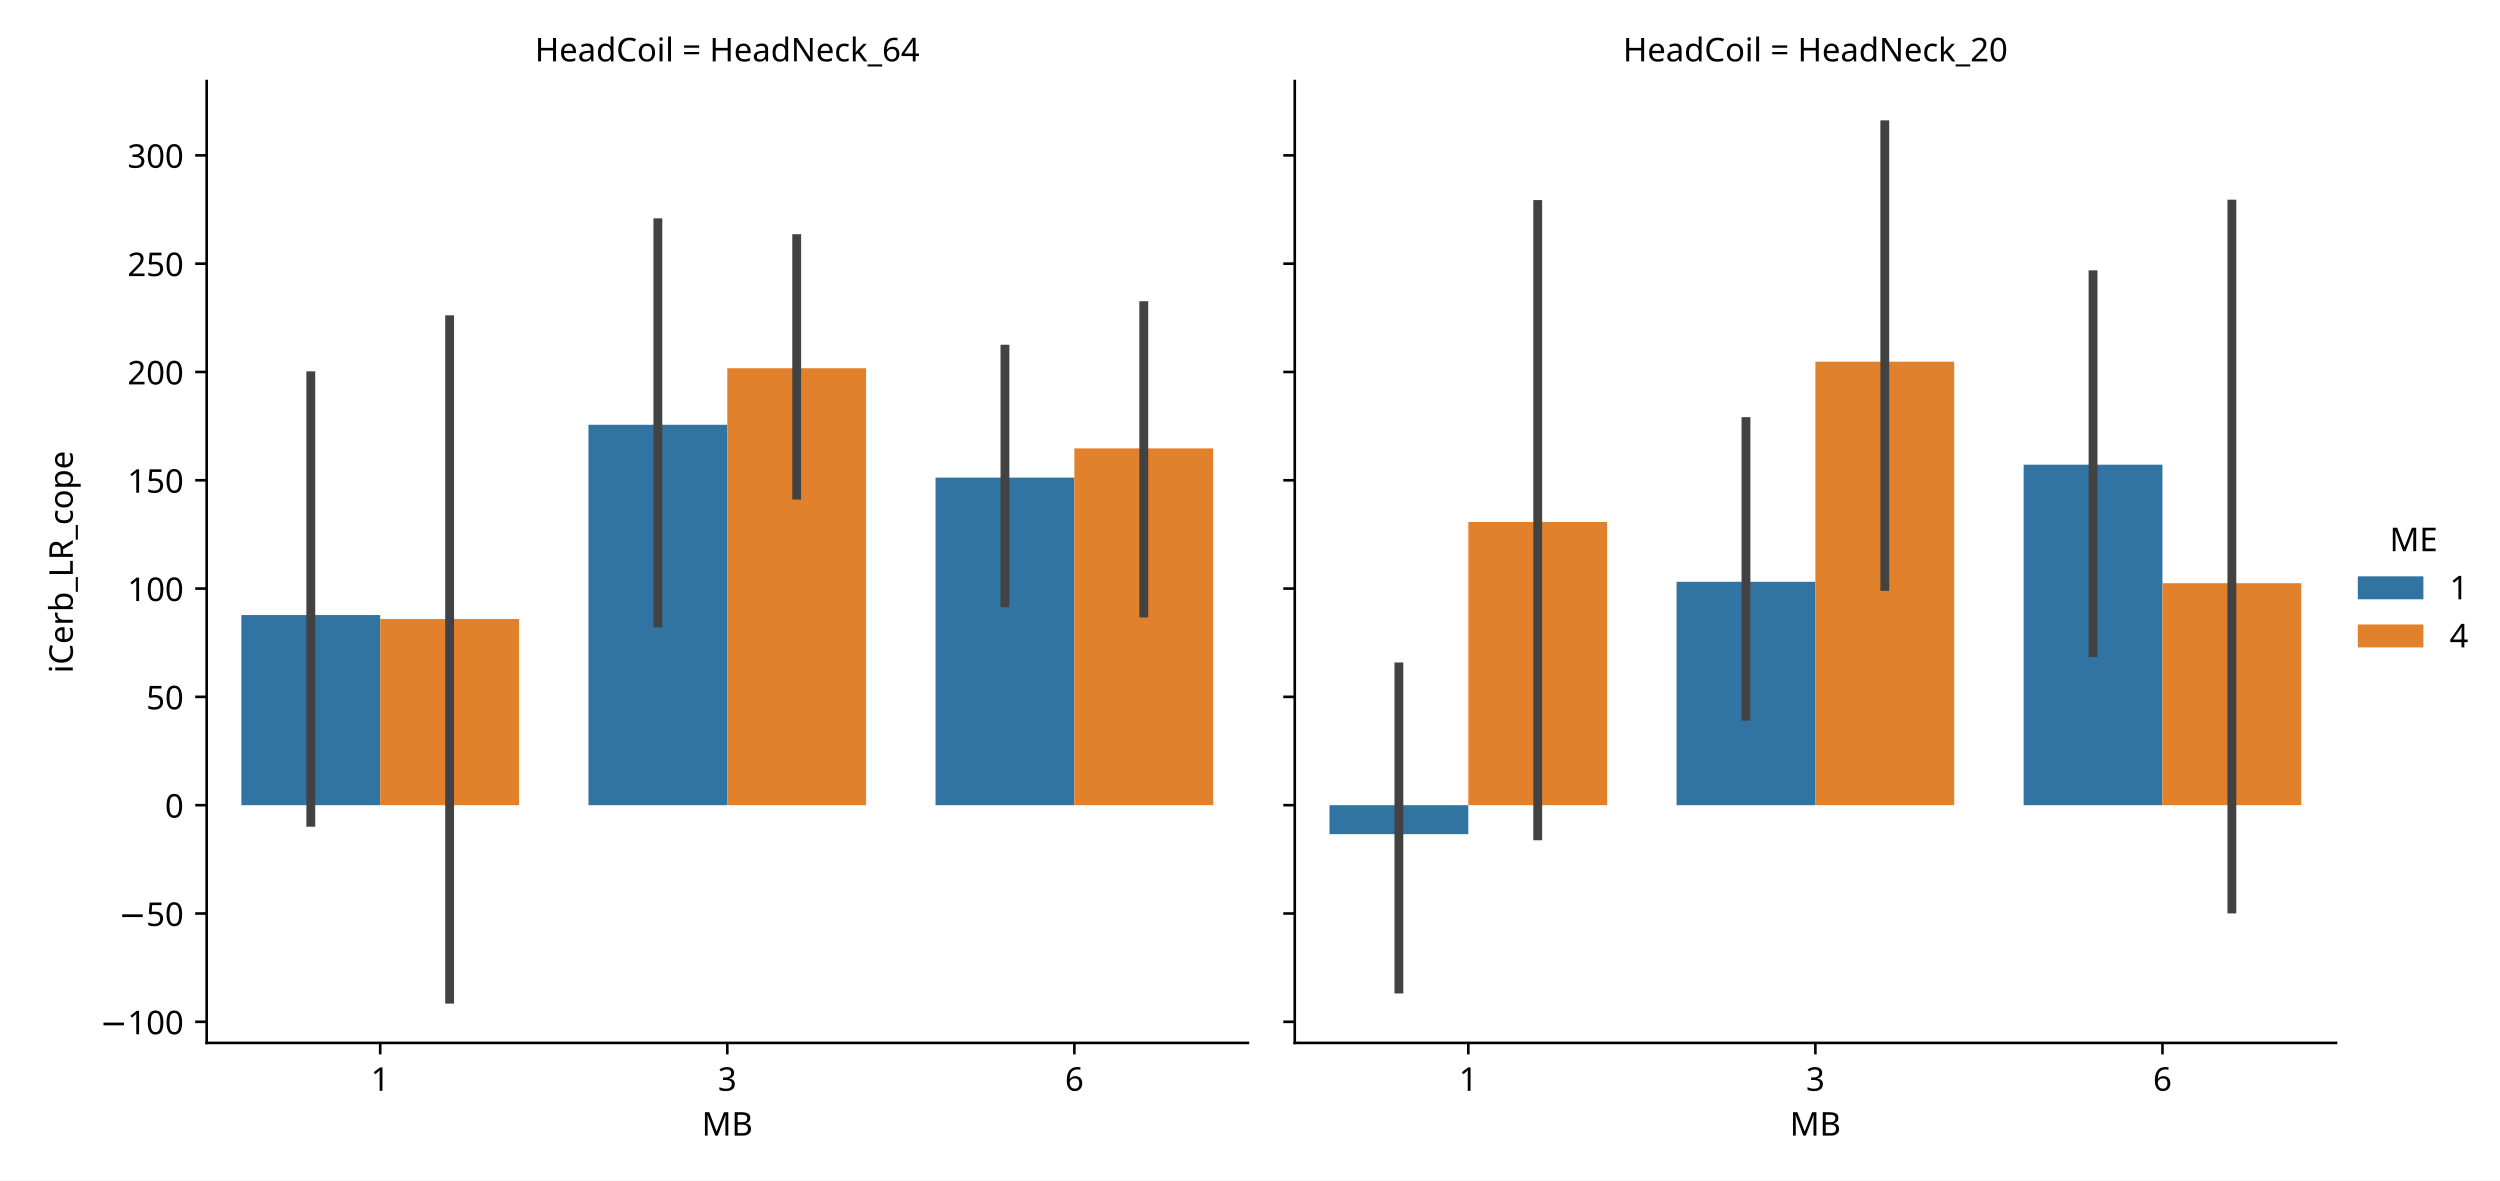
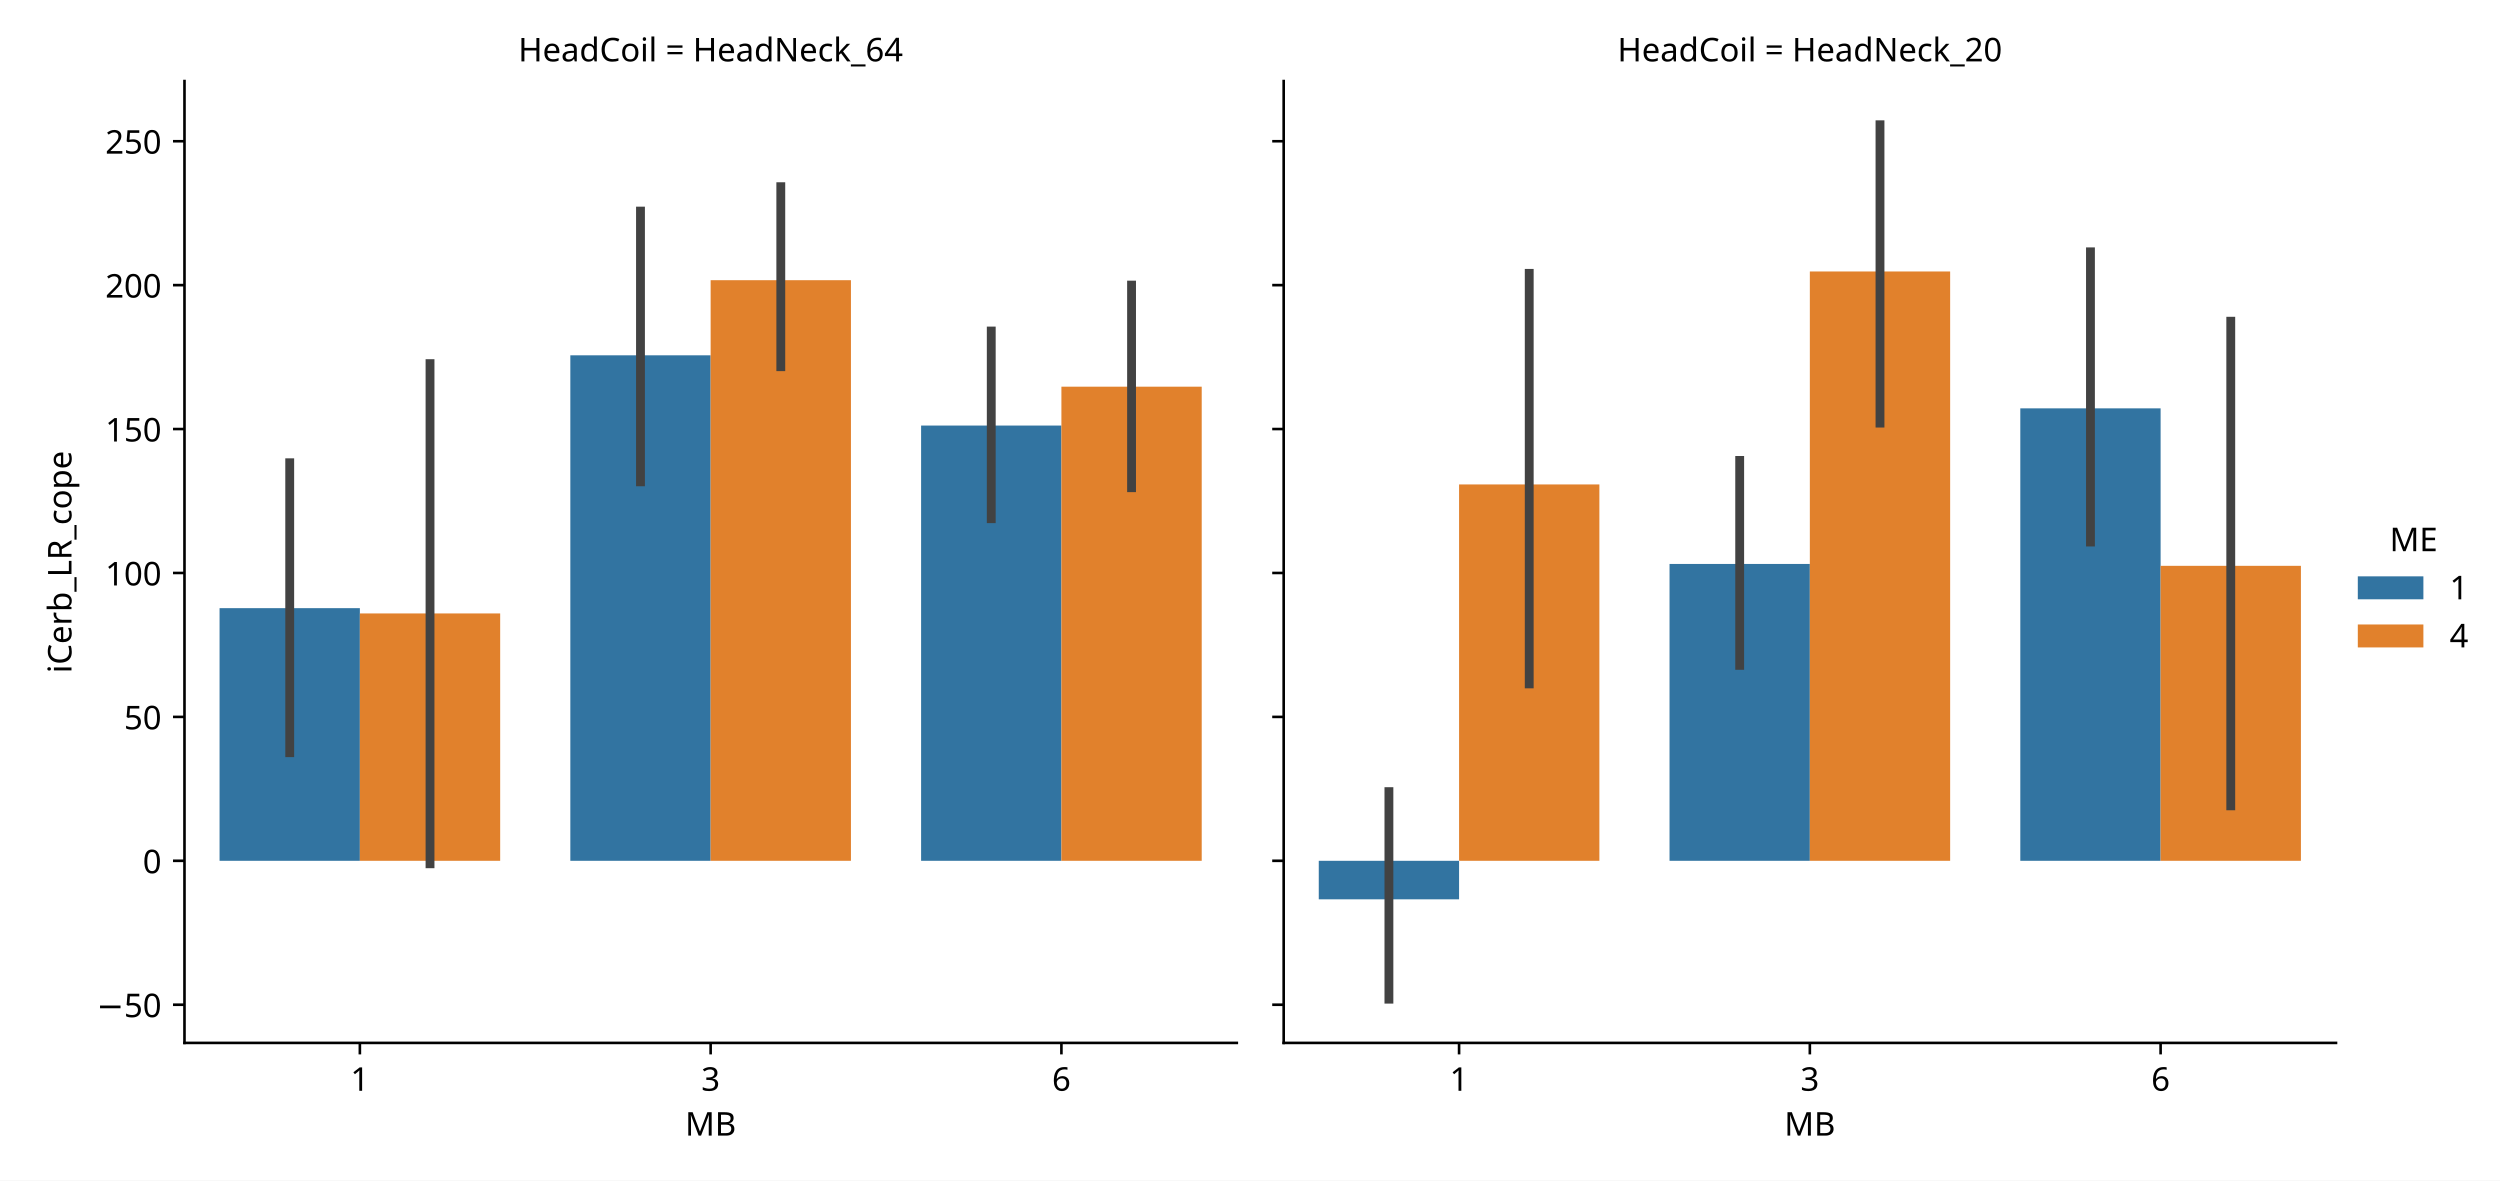
<svg xmlns="http://www.w3.org/2000/svg" xmlns:xlink="http://www.w3.org/1999/xlink" width="762.39pt" height="360pt" viewBox="0 0 762.39 360" version="1.1">
  <defs>
    <style type="text/css">*{stroke-linejoin: round; stroke-linecap: butt}</style>
  </defs>
  <g id="figure_1">
    <g id="patch_1">
      <path d="M 0 360  L 762.39 360  L 762.39 0  L 0 0  z " style="fill: #ffffff" />
    </g>
    <g id="axes_1">
      <g id="patch_2">
-         <path d="M 63.026 318.04  L 380.554 318.04  L 380.554 24.72  L 63.026 24.72  z " style="fill: #ffffff" />
+         <path d="M 56.259 318.04  L 377.167 318.04  L 377.167 24.72  L 56.259 24.72  z " style="fill: #ffffff" />
      </g>
      <g id="patch_3">
-         <path d="M 73.61 245.545  L 115.947 245.545  L 115.947 187.564  L 73.61 187.564  z " clip-path="url(#p2cc5fc1a7f)" style="fill: #3274a1" />
+         <path d="M 66.956 262.507  L 109.744 262.507  L 109.744 185.461  L 66.956 185.461  z " clip-path="url(#pf17e1ac2e3)" style="fill: #3274a1" />
      </g>
      <g id="patch_4">
-         <path d="M 179.453 245.545  L 221.79 245.545  L 221.79 129.537  L 179.453 129.537  z " clip-path="url(#p2cc5fc1a7f)" style="fill: #3274a1" />
+         <path d="M 173.926 262.507  L 216.713 262.507  L 216.713 108.354  L 173.926 108.354  z " clip-path="url(#pf17e1ac2e3)" style="fill: #3274a1" />
      </g>
      <g id="patch_5">
-         <path d="M 285.296 245.545  L 327.633 245.545  L 327.633 145.657  L 285.296 145.657  z " clip-path="url(#p2cc5fc1a7f)" style="fill: #3274a1" />
+         <path d="M 280.895 262.507  L 323.683 262.507  L 323.683 129.775  L 280.895 129.775  z " clip-path="url(#pf17e1ac2e3)" style="fill: #3274a1" />
      </g>
      <g id="patch_6">
-         <path d="M 115.947 245.545  L 158.284 245.545  L 158.284 188.777  L 115.947 188.777  z " clip-path="url(#p2cc5fc1a7f)" style="fill: #e1812c" />
+         <path d="M 109.744 262.507  L 152.532 262.507  L 152.532 187.073  L 109.744 187.073  z " clip-path="url(#pf17e1ac2e3)" style="fill: #e1812c" />
      </g>
      <g id="patch_7">
-         <path d="M 221.79 245.545  L 264.127 245.545  L 264.127 112.298  L 221.79 112.298  z " clip-path="url(#p2cc5fc1a7f)" style="fill: #e1812c" />
+         <path d="M 216.713 262.507  L 259.501 262.507  L 259.501 85.446  L 216.713 85.446  z " clip-path="url(#pf17e1ac2e3)" style="fill: #e1812c" />
      </g>
      <g id="patch_8">
-         <path d="M 327.633 245.545  L 369.97 245.545  L 369.97 136.737  L 327.633 136.737  z " clip-path="url(#p2cc5fc1a7f)" style="fill: #e1812c" />
+         <path d="M 323.683 262.507  L 366.47 262.507  L 366.47 117.921  L 323.683 117.921  z " clip-path="url(#pf17e1ac2e3)" style="fill: #e1812c" />
      </g>
      <g id="matplotlib.axis_1">
        <g id="xtick_1">
          <g id="line2d_1">
            <defs>
-               <path id="mb121fd7da9" d="M 0 0  L 0 3.5  " style="stroke: #000000; stroke-width: 0.8" />
+               <path id="m2015c0118f" d="M 0 0  L 0 3.5  " style="stroke: #000000; stroke-width: 0.8" />
            </defs>
            <g>
-               <use xlink:href="#mb121fd7da9" x="115.947" y="318.04" style="stroke: #000000; stroke-width: 0.8" />
+               <use xlink:href="#m2015c0118f" x="109.744" y="318.04" style="stroke: #000000; stroke-width: 0.8" />
            </g>
          </g>
          <g id="text_1">
-             <text style="font: 10px 'sans-serif'; text-anchor: middle" x="115.947" y="332.638" transform="rotate(-0, 115.947, 332.6384)">1</text>
+             <text style="font: 10px 'sans-serif'; text-anchor: middle" x="109.744" y="332.638" transform="rotate(-0, 109.744, 332.6384)">1</text>
          </g>
        </g>
        <g id="xtick_2">
          <g id="line2d_2">
            <g>
-               <use xlink:href="#mb121fd7da9" x="221.79" y="318.04" style="stroke: #000000; stroke-width: 0.8" />
+               <use xlink:href="#m2015c0118f" x="216.713" y="318.04" style="stroke: #000000; stroke-width: 0.8" />
            </g>
          </g>
          <g id="text_2">
-             <text style="font: 10px 'sans-serif'; text-anchor: middle" x="221.79" y="332.638" transform="rotate(-0, 221.79, 332.6384)">3</text>
+             <text style="font: 10px 'sans-serif'; text-anchor: middle" x="216.713" y="332.638" transform="rotate(-0, 216.7133, 332.6384)">3</text>
          </g>
        </g>
        <g id="xtick_3">
          <g id="line2d_3">
            <g>
-               <use xlink:href="#mb121fd7da9" x="327.633" y="318.04" style="stroke: #000000; stroke-width: 0.8" />
+               <use xlink:href="#m2015c0118f" x="323.683" y="318.04" style="stroke: #000000; stroke-width: 0.8" />
            </g>
          </g>
          <g id="text_3">
-             <text style="font: 10px 'sans-serif'; text-anchor: middle" x="327.633" y="332.638" transform="rotate(-0, 327.633, 332.6384)">6</text>
+             <text style="font: 10px 'sans-serif'; text-anchor: middle" x="323.683" y="332.638" transform="rotate(-0, 323.6826, 332.6384)">6</text>
          </g>
        </g>
        <g id="text_4">
-           <text style="font: 10px 'sans-serif'; text-anchor: middle" x="221.79" y="346.317" transform="rotate(-0, 221.79, 346.3166)">MB</text>
+           <text style="font: 10px 'sans-serif'; text-anchor: middle" x="216.713" y="346.317" transform="rotate(-0, 216.7133, 346.3166)">MB</text>
        </g>
      </g>
      <g id="matplotlib.axis_2">
        <g id="ytick_1">
          <g id="line2d_4">
            <defs>
-               <path id="mdf9f2761fa" d="M 0 0  L -3.5 0  " style="stroke: #000000; stroke-width: 0.8" />
+               <path id="m25ef682c10" d="M 0 0  L -3.5 0  " style="stroke: #000000; stroke-width: 0.8" />
            </defs>
            <g>
-               <use xlink:href="#mdf9f2761fa" x="63.026" y="311.602" style="stroke: #000000; stroke-width: 0.8" />
+               <use xlink:href="#m25ef682c10" x="56.259" y="306.396" style="stroke: #000000; stroke-width: 0.8" />
            </g>
          </g>
          <g id="text_5">
-             <text style="font: 10px 'sans-serif'; text-anchor: end" x="56.026" y="315.401" transform="rotate(-0, 56.02556, 315.4008)">−100</text>
+             <text style="font: 10px 'sans-serif'; text-anchor: end" x="49.259" y="310.195" transform="rotate(-0, 49.25935, 310.1954)">−50</text>
          </g>
        </g>
        <g id="ytick_2">
          <g id="line2d_5">
            <g>
-               <use xlink:href="#mdf9f2761fa" x="63.026" y="278.573" style="stroke: #000000; stroke-width: 0.8" />
+               <use xlink:href="#m25ef682c10" x="56.259" y="262.507" style="stroke: #000000; stroke-width: 0.8" />
            </g>
          </g>
          <g id="text_6">
-             <text style="font: 10px 'sans-serif'; text-anchor: end" x="56.026" y="282.373" transform="rotate(-0, 56.02556, 282.3725)">−50</text>
+             <text style="font: 10px 'sans-serif'; text-anchor: end" x="49.259" y="266.307" transform="rotate(-0, 49.25935, 266.3067)">0</text>
          </g>
        </g>
        <g id="ytick_3">
          <g id="line2d_6">
            <g>
-               <use xlink:href="#mdf9f2761fa" x="63.026" y="245.545" style="stroke: #000000; stroke-width: 0.8" />
+               <use xlink:href="#m25ef682c10" x="56.259" y="218.619" style="stroke: #000000; stroke-width: 0.8" />
            </g>
          </g>
          <g id="text_7">
-             <text style="font: 10px 'sans-serif'; text-anchor: end" x="56.026" y="249.344" transform="rotate(-0, 56.02556, 249.3442)">0</text>
+             <text style="font: 10px 'sans-serif'; text-anchor: end" x="49.259" y="222.418" transform="rotate(-0, 49.25935, 222.418)">50</text>
          </g>
        </g>
        <g id="ytick_4">
          <g id="line2d_7">
            <g>
-               <use xlink:href="#mdf9f2761fa" x="63.026" y="212.517" style="stroke: #000000; stroke-width: 0.8" />
+               <use xlink:href="#m25ef682c10" x="56.259" y="174.73" style="stroke: #000000; stroke-width: 0.8" />
            </g>
          </g>
          <g id="text_8">
-             <text style="font: 10px 'sans-serif'; text-anchor: end" x="56.026" y="216.316" transform="rotate(-0, 56.02556, 216.3159)">50</text>
+             <text style="font: 10px 'sans-serif'; text-anchor: end" x="49.259" y="178.529" transform="rotate(-0, 49.25935, 178.5294)">100</text>
          </g>
        </g>
        <g id="ytick_5">
          <g id="line2d_8">
            <g>
-               <use xlink:href="#mdf9f2761fa" x="63.026" y="179.488" style="stroke: #000000; stroke-width: 0.8" />
+               <use xlink:href="#m25ef682c10" x="56.259" y="130.841" style="stroke: #000000; stroke-width: 0.8" />
            </g>
          </g>
          <g id="text_9">
-             <text style="font: 10px 'sans-serif'; text-anchor: end" x="56.026" y="183.288" transform="rotate(-0, 56.02556, 183.2876)">100</text>
+             <text style="font: 10px 'sans-serif'; text-anchor: end" x="49.259" y="134.641" transform="rotate(-0, 49.25935, 134.6407)">150</text>
          </g>
        </g>
        <g id="ytick_6">
          <g id="line2d_9">
            <g>
-               <use xlink:href="#mdf9f2761fa" x="63.026" y="146.46" style="stroke: #000000; stroke-width: 0.8" />
+               <use xlink:href="#m25ef682c10" x="56.259" y="86.953" style="stroke: #000000; stroke-width: 0.8" />
            </g>
          </g>
          <g id="text_10">
-             <text style="font: 10px 'sans-serif'; text-anchor: end" x="56.026" y="150.259" transform="rotate(-0, 56.02556, 150.2593)">150</text>
+             <text style="font: 10px 'sans-serif'; text-anchor: end" x="49.259" y="90.752" transform="rotate(-0, 49.25935, 90.75203)">200</text>
          </g>
        </g>
        <g id="ytick_7">
          <g id="line2d_10">
            <g>
-               <use xlink:href="#mdf9f2761fa" x="63.026" y="113.432" style="stroke: #000000; stroke-width: 0.8" />
+               <use xlink:href="#m25ef682c10" x="56.259" y="43.064" style="stroke: #000000; stroke-width: 0.8" />
            </g>
          </g>
          <g id="text_11">
-             <text style="font: 10px 'sans-serif'; text-anchor: end" x="56.026" y="117.231" transform="rotate(-0, 56.02556, 117.231)">200</text>
-           </g>
-         </g>
-         <g id="ytick_8">
-           <g id="line2d_11">
-             <g>
-               <use xlink:href="#mdf9f2761fa" x="63.026" y="80.403" style="stroke: #000000; stroke-width: 0.8" />
-             </g>
-           </g>
-           <g id="text_12">
-             <text style="font: 10px 'sans-serif'; text-anchor: end" x="56.026" y="84.203" transform="rotate(-0, 56.02556, 84.20272)">250</text>
-           </g>
-         </g>
-         <g id="ytick_9">
-           <g id="line2d_12">
-             <g>
-               <use xlink:href="#mdf9f2761fa" x="63.026" y="47.375" style="stroke: #000000; stroke-width: 0.8" />
-             </g>
-           </g>
-           <g id="text_13">
-             <text style="font: 10px 'sans-serif'; text-anchor: end" x="56.026" y="51.174" transform="rotate(-0, 56.02556, 51.17441)">300</text>
-           </g>
-         </g>
-         <g id="text_14">
-           <text style="font: 10px 'sans-serif'; text-anchor: middle" x="22.201" y="171.38" transform="rotate(-90, 22.20056, 171.38)">iCerb_LR_cope</text>
-         </g>
+             <text style="font: 10px 'sans-serif'; text-anchor: end" x="49.259" y="46.863" transform="rotate(-0, 49.25935, 46.86336)">250</text>
+           </g>
+         </g>
+         <g id="text_12">
+           <text style="font: 10px 'sans-serif'; text-anchor: middle" x="21.797" y="171.38" transform="rotate(-90, 21.79685, 171.38)">iCerb_LR_cope</text>
+         </g>
+       </g>
+       <g id="line2d_11">
+         <path d="M 88.35 229.547  L 88.35 141.128  " clip-path="url(#pf17e1ac2e3)" style="fill: none; stroke: #424242; stroke-width: 2.7; stroke-linecap: square" />
+       </g>
+       <g id="line2d_12">
+         <path d="M 195.319 146.939  L 195.319 64.368  " clip-path="url(#pf17e1ac2e3)" style="fill: none; stroke: #424242; stroke-width: 2.7; stroke-linecap: square" />
      </g>
      <g id="line2d_13">
-         <path d="M 94.778 250.767  L 94.778 114.592  " clip-path="url(#p2cc5fc1a7f)" style="fill: none; stroke: #424242; stroke-width: 2.7; stroke-linecap: square" />
+         <path d="M 302.289 158.181  L 302.289 100.949  " clip-path="url(#pf17e1ac2e3)" style="fill: none; stroke: #424242; stroke-width: 2.7; stroke-linecap: square" />
      </g>
      <g id="line2d_14">
-         <path d="M 200.621 189.956  L 200.621 67.932  " clip-path="url(#p2cc5fc1a7f)" style="fill: none; stroke: #424242; stroke-width: 2.7; stroke-linecap: square" />
+         <path d="M 131.138 263.411  L 131.138 110.89  " clip-path="url(#pf17e1ac2e3)" style="fill: none; stroke: #424242; stroke-width: 2.7; stroke-linecap: square" />
      </g>
      <g id="line2d_15">
-         <path d="M 306.464 183.814  L 306.464 106.481  " clip-path="url(#p2cc5fc1a7f)" style="fill: none; stroke: #424242; stroke-width: 2.7; stroke-linecap: square" />
+         <path d="M 238.107 111.821  L 238.107 56.939  " clip-path="url(#pf17e1ac2e3)" style="fill: none; stroke: #424242; stroke-width: 2.7; stroke-linecap: square" />
      </g>
      <g id="line2d_16">
-         <path d="M 137.116 304.707  L 137.116 97.522  " clip-path="url(#p2cc5fc1a7f)" style="fill: none; stroke: #424242; stroke-width: 2.7; stroke-linecap: square" />
-       </g>
-       <g id="line2d_17">
-         <path d="M 242.959 150.995  L 242.959 72.772  " clip-path="url(#p2cc5fc1a7f)" style="fill: none; stroke: #424242; stroke-width: 2.7; stroke-linecap: square" />
-       </g>
-       <g id="line2d_18">
-         <path d="M 348.802 186.951  L 348.802 93.197  " clip-path="url(#p2cc5fc1a7f)" style="fill: none; stroke: #424242; stroke-width: 2.7; stroke-linecap: square" />
+         <path d="M 345.076 148.736  L 345.076 86.935  " clip-path="url(#pf17e1ac2e3)" style="fill: none; stroke: #424242; stroke-width: 2.7; stroke-linecap: square" />
      </g>
      <g id="patch_9">
-         <path d="M 63.026 318.04  L 63.026 24.72  " style="fill: none; stroke: #000000; stroke-width: 0.8; stroke-linejoin: miter; stroke-linecap: square" />
+         <path d="M 56.259 318.04  L 56.259 24.72  " style="fill: none; stroke: #000000; stroke-width: 0.8; stroke-linejoin: miter; stroke-linecap: square" />
      </g>
      <g id="patch_10">
-         <path d="M 63.026 318.04  L 380.554 318.04  " style="fill: none; stroke: #000000; stroke-width: 0.8; stroke-linejoin: miter; stroke-linecap: square" />
-       </g>
-       <g id="text_15">
-         <text style="font: 10px 'sans-serif'; text-anchor: middle" x="221.79" y="18.72" transform="rotate(-0, 221.79, 18.72)">HeadCoil = HeadNeck_64</text>
+         <path d="M 56.259 318.04  L 377.167 318.04  " style="fill: none; stroke: #000000; stroke-width: 0.8; stroke-linejoin: miter; stroke-linecap: square" />
+       </g>
+       <g id="text_13">
+         <text style="font: 10px 'sans-serif'; text-anchor: middle" x="216.713" y="18.72" transform="rotate(-0, 216.7133, 18.72)">HeadCoil = HeadNeck_64</text>
      </g>
    </g>
    <g id="axes_2">
      <g id="patch_11">
-         <path d="M 394.847 318.04  L 712.376 318.04  L 712.376 24.72  L 394.847 24.72  z " style="fill: #ffffff" />
+         <path d="M 391.468 318.04  L 712.376 318.04  L 712.376 24.72  L 391.468 24.72  z " style="fill: #ffffff" />
      </g>
      <g id="patch_12">
-         <path d="M 405.432 245.545  L 447.769 245.545  L 447.769 254.385  L 405.432 254.385  z " clip-path="url(#p3eb0cb0786)" style="fill: #3274a1" />
+         <path d="M 402.165 262.507  L 444.953 262.507  L 444.953 274.254  L 402.165 274.254  z " clip-path="url(#p0648a26130)" style="fill: #3274a1" />
      </g>
      <g id="patch_13">
-         <path d="M 511.274 245.545  L 553.612 245.545  L 553.612 177.419  L 511.274 177.419  z " clip-path="url(#p3eb0cb0786)" style="fill: #3274a1" />
+         <path d="M 509.134 262.507  L 551.922 262.507  L 551.922 171.98  L 509.134 171.98  z " clip-path="url(#p0648a26130)" style="fill: #3274a1" />
      </g>
      <g id="patch_14">
-         <path d="M 617.117 245.545  L 659.455 245.545  L 659.455 141.709  L 617.117 141.709  z " clip-path="url(#p3eb0cb0786)" style="fill: #3274a1" />
+         <path d="M 616.104 262.507  L 658.891 262.507  L 658.891 124.529  L 616.104 124.529  z " clip-path="url(#p0648a26130)" style="fill: #3274a1" />
      </g>
      <g id="patch_15">
-         <path d="M 447.769 245.545  L 490.106 245.545  L 490.106 159.172  L 447.769 159.172  z " clip-path="url(#p3eb0cb0786)" style="fill: #e1812c" />
+         <path d="M 444.953 262.507  L 487.741 262.507  L 487.741 147.733  L 444.953 147.733  z " clip-path="url(#p0648a26130)" style="fill: #e1812c" />
      </g>
      <g id="patch_16">
-         <path d="M 553.612 245.545  L 595.949 245.545  L 595.949 110.297  L 553.612 110.297  z " clip-path="url(#p3eb0cb0786)" style="fill: #e1812c" />
+         <path d="M 551.922 262.507  L 594.71 262.507  L 594.71 82.788  L 551.922 82.788  z " clip-path="url(#p0648a26130)" style="fill: #e1812c" />
      </g>
      <g id="patch_17">
-         <path d="M 659.455 245.545  L 701.792 245.545  L 701.792 177.851  L 659.455 177.851  z " clip-path="url(#p3eb0cb0786)" style="fill: #e1812c" />
+         <path d="M 658.891 262.507  L 701.679 262.507  L 701.679 172.554  L 658.891 172.554  z " clip-path="url(#p0648a26130)" style="fill: #e1812c" />
      </g>
      <g id="matplotlib.axis_3">
        <g id="xtick_4">
+           <g id="line2d_17">
+             <g>
+               <use xlink:href="#m2015c0118f" x="444.953" y="318.04" style="stroke: #000000; stroke-width: 0.8" />
+             </g>
+           </g>
+           <g id="text_14">
+             <text style="font: 10px 'sans-serif'; text-anchor: middle" x="444.953" y="332.638" transform="rotate(-0, 444.9529, 332.6384)">1</text>
+           </g>
+         </g>
+         <g id="xtick_5">
+           <g id="line2d_18">
+             <g>
+               <use xlink:href="#m2015c0118f" x="551.922" y="318.04" style="stroke: #000000; stroke-width: 0.8" />
+             </g>
+           </g>
+           <g id="text_15">
+             <text style="font: 10px 'sans-serif'; text-anchor: middle" x="551.922" y="332.638" transform="rotate(-0, 551.9222, 332.6384)">3</text>
+           </g>
+         </g>
+         <g id="xtick_6">
          <g id="line2d_19">
            <g>
-               <use xlink:href="#mb121fd7da9" x="447.769" y="318.04" style="stroke: #000000; stroke-width: 0.8" />
+               <use xlink:href="#m2015c0118f" x="658.891" y="318.04" style="stroke: #000000; stroke-width: 0.8" />
            </g>
          </g>
          <g id="text_16">
-             <text style="font: 10px 'sans-serif'; text-anchor: middle" x="447.769" y="332.638" transform="rotate(-0, 447.7687, 332.6384)">1</text>
-           </g>
-         </g>
-         <g id="xtick_5">
+             <text style="font: 10px 'sans-serif'; text-anchor: middle" x="658.891" y="332.638" transform="rotate(-0, 658.8915, 332.6384)">6</text>
+           </g>
+         </g>
+         <g id="text_17">
+           <text style="font: 10px 'sans-serif'; text-anchor: middle" x="551.922" y="346.317" transform="rotate(-0, 551.9222, 346.3166)">MB</text>
+         </g>
+       </g>
+       <g id="matplotlib.axis_4">
+         <g id="ytick_8">
          <g id="line2d_20">
            <g>
-               <use xlink:href="#mb121fd7da9" x="553.612" y="318.04" style="stroke: #000000; stroke-width: 0.8" />
-             </g>
-           </g>
-           <g id="text_17">
-             <text style="font: 10px 'sans-serif'; text-anchor: middle" x="553.612" y="332.638" transform="rotate(-0, 553.6117, 332.6384)">3</text>
-           </g>
-         </g>
-         <g id="xtick_6">
+               <use xlink:href="#m25ef682c10" x="391.468" y="306.396" style="stroke: #000000; stroke-width: 0.8" />
+             </g>
+           </g>
+         </g>
+         <g id="ytick_9">
          <g id="line2d_21">
            <g>
-               <use xlink:href="#mb121fd7da9" x="659.455" y="318.04" style="stroke: #000000; stroke-width: 0.8" />
-             </g>
-           </g>
-           <g id="text_18">
-             <text style="font: 10px 'sans-serif'; text-anchor: middle" x="659.455" y="332.638" transform="rotate(-0, 659.4546, 332.6384)">6</text>
-           </g>
-         </g>
-         <g id="text_19">
-           <text style="font: 10px 'sans-serif'; text-anchor: middle" x="553.612" y="346.317" transform="rotate(-0, 553.6117, 346.3166)">MB</text>
-         </g>
-       </g>
-       <g id="matplotlib.axis_4">
+               <use xlink:href="#m25ef682c10" x="391.468" y="262.507" style="stroke: #000000; stroke-width: 0.8" />
+             </g>
+           </g>
+         </g>
        <g id="ytick_10">
          <g id="line2d_22">
            <g>
-               <use xlink:href="#mdf9f2761fa" x="394.847" y="311.602" style="stroke: #000000; stroke-width: 0.8" />
+               <use xlink:href="#m25ef682c10" x="391.468" y="218.619" style="stroke: #000000; stroke-width: 0.8" />
            </g>
          </g>
        </g>
        <g id="ytick_11">
          <g id="line2d_23">
            <g>
-               <use xlink:href="#mdf9f2761fa" x="394.847" y="278.573" style="stroke: #000000; stroke-width: 0.8" />
+               <use xlink:href="#m25ef682c10" x="391.468" y="174.73" style="stroke: #000000; stroke-width: 0.8" />
            </g>
          </g>
        </g>
        <g id="ytick_12">
          <g id="line2d_24">
            <g>
-               <use xlink:href="#mdf9f2761fa" x="394.847" y="245.545" style="stroke: #000000; stroke-width: 0.8" />
+               <use xlink:href="#m25ef682c10" x="391.468" y="130.841" style="stroke: #000000; stroke-width: 0.8" />
            </g>
          </g>
        </g>
        <g id="ytick_13">
          <g id="line2d_25">
            <g>
-               <use xlink:href="#mdf9f2761fa" x="394.847" y="212.517" style="stroke: #000000; stroke-width: 0.8" />
+               <use xlink:href="#m25ef682c10" x="391.468" y="86.953" style="stroke: #000000; stroke-width: 0.8" />
            </g>
          </g>
        </g>
        <g id="ytick_14">
          <g id="line2d_26">
            <g>
-               <use xlink:href="#mdf9f2761fa" x="394.847" y="179.488" style="stroke: #000000; stroke-width: 0.8" />
-             </g>
-           </g>
-         </g>
-         <g id="ytick_15">
-           <g id="line2d_27">
-             <g>
-               <use xlink:href="#mdf9f2761fa" x="394.847" y="146.46" style="stroke: #000000; stroke-width: 0.8" />
-             </g>
-           </g>
-         </g>
-         <g id="ytick_16">
-           <g id="line2d_28">
-             <g>
-               <use xlink:href="#mdf9f2761fa" x="394.847" y="113.432" style="stroke: #000000; stroke-width: 0.8" />
-             </g>
-           </g>
-         </g>
-         <g id="ytick_17">
-           <g id="line2d_29">
-             <g>
-               <use xlink:href="#mdf9f2761fa" x="394.847" y="80.403" style="stroke: #000000; stroke-width: 0.8" />
-             </g>
-           </g>
-         </g>
-         <g id="ytick_18">
-           <g id="line2d_30">
-             <g>
-               <use xlink:href="#mdf9f2761fa" x="394.847" y="47.375" style="stroke: #000000; stroke-width: 0.8" />
-             </g>
-           </g>
-         </g>
+               <use xlink:href="#m25ef682c10" x="391.468" y="43.064" style="stroke: #000000; stroke-width: 0.8" />
+             </g>
+           </g>
+         </g>
+       </g>
+       <g id="line2d_27">
+         <path d="M 423.559 304.707  L 423.559 241.416  " clip-path="url(#p0648a26130)" style="fill: none; stroke: #424242; stroke-width: 2.7; stroke-linecap: square" />
+       </g>
+       <g id="line2d_28">
+         <path d="M 530.528 202.909  L 530.528 140.416  " clip-path="url(#p0648a26130)" style="fill: none; stroke: #424242; stroke-width: 2.7; stroke-linecap: square" />
+       </g>
+       <g id="line2d_29">
+         <path d="M 637.498 165.301  L 637.498 76.786  " clip-path="url(#p0648a26130)" style="fill: none; stroke: #424242; stroke-width: 2.7; stroke-linecap: square" />
+       </g>
+       <g id="line2d_30">
+         <path d="M 466.347 208.569  L 466.347 83.372  " clip-path="url(#p0648a26130)" style="fill: none; stroke: #424242; stroke-width: 2.7; stroke-linecap: square" />
      </g>
      <g id="line2d_31">
-         <path d="M 426.6 301.613  L 426.6 203.366  " clip-path="url(#p3eb0cb0786)" style="fill: none; stroke: #424242; stroke-width: 2.7; stroke-linecap: square" />
+         <path d="M 573.316 129.036  L 573.316 38.053  " clip-path="url(#p0648a26130)" style="fill: none; stroke: #424242; stroke-width: 2.7; stroke-linecap: square" />
      </g>
      <g id="line2d_32">
-         <path d="M 532.443 218.424  L 532.443 128.548  " clip-path="url(#p3eb0cb0786)" style="fill: none; stroke: #424242; stroke-width: 2.7; stroke-linecap: square" />
-       </g>
-       <g id="line2d_33">
-         <path d="M 638.286 199.054  L 638.286 83.786  " clip-path="url(#p3eb0cb0786)" style="fill: none; stroke: #424242; stroke-width: 2.7; stroke-linecap: square" />
-       </g>
-       <g id="line2d_34">
-         <path d="M 468.937 254.885  L 468.937 62.37  " clip-path="url(#p3eb0cb0786)" style="fill: none; stroke: #424242; stroke-width: 2.7; stroke-linecap: square" />
-       </g>
-       <g id="line2d_35">
-         <path d="M 574.78 178.845  L 574.78 38.053  " clip-path="url(#p3eb0cb0786)" style="fill: none; stroke: #424242; stroke-width: 2.7; stroke-linecap: square" />
-       </g>
-       <g id="line2d_36">
-         <path d="M 680.623 277.197  L 680.623 62.245  " clip-path="url(#p3eb0cb0786)" style="fill: none; stroke: #424242; stroke-width: 2.7; stroke-linecap: square" />
+         <path d="M 680.285 245.751  L 680.285 97.95  " clip-path="url(#p0648a26130)" style="fill: none; stroke: #424242; stroke-width: 2.7; stroke-linecap: square" />
      </g>
      <g id="patch_18">
-         <path d="M 394.847 318.04  L 394.847 24.72  " style="fill: none; stroke: #000000; stroke-width: 0.8; stroke-linejoin: miter; stroke-linecap: square" />
+         <path d="M 391.468 318.04  L 391.468 24.72  " style="fill: none; stroke: #000000; stroke-width: 0.8; stroke-linejoin: miter; stroke-linecap: square" />
      </g>
      <g id="patch_19">
-         <path d="M 394.847 318.04  L 712.376 318.04  " style="fill: none; stroke: #000000; stroke-width: 0.8; stroke-linejoin: miter; stroke-linecap: square" />
-       </g>
-       <g id="text_20">
-         <text style="font: 10px 'sans-serif'; text-anchor: middle" x="553.612" y="18.72" transform="rotate(-0, 553.6117, 18.72)">HeadCoil = HeadNeck_20</text>
+         <path d="M 391.468 318.04  L 712.376 318.04  " style="fill: none; stroke: #000000; stroke-width: 0.8; stroke-linejoin: miter; stroke-linecap: square" />
+       </g>
+       <g id="text_18">
+         <text style="font: 10px 'sans-serif'; text-anchor: middle" x="551.922" y="18.72" transform="rotate(-0, 551.9222, 18.72)">HeadCoil = HeadNeck_20</text>
      </g>
    </g>
    <g id="legend_1">
-       <g id="text_21">
+       <g id="text_19">
        <text style="font: 10px 'sans-serif'; text-anchor: start" x="728.735" y="168.081" transform="rotate(-0, 728.7353, 168.0813)">ME</text>
      </g>
      <g id="patch_20">
        <path d="M 719.028 182.759  L 739.028 182.759  L 739.028 175.759  L 719.028 175.759  z " style="fill: #3274a1" />
      </g>
-       <g id="text_22">
+       <g id="text_20">
        <text style="font: 10px 'sans-serif'; text-anchor: start" x="747.028" y="182.759" transform="rotate(-0, 747.0275, 182.7594)">1</text>
      </g>
      <g id="patch_21">
        <path d="M 719.028 197.438  L 739.028 197.438  L 739.028 190.438  L 719.028 190.438  z " style="fill: #e1812c" />
      </g>
-       <g id="text_23">
+       <g id="text_21">
        <text style="font: 10px 'sans-serif'; text-anchor: start" x="747.028" y="197.438" transform="rotate(-0, 747.0275, 197.4375)">4</text>
      </g>
    </g>
  </g>
  <defs>
-     <clipPath id="p2cc5fc1a7f">
-       <rect x="63.026" y="24.72" width="317.529" height="293.32" />
+     <clipPath id="pf17e1ac2e3">
+       <rect x="56.259" y="24.72" width="320.908" height="293.32" />
    </clipPath>
-     <clipPath id="p3eb0cb0786">
-       <rect x="394.847" y="24.72" width="317.529" height="293.32" />
+     <clipPath id="p0648a26130">
+       <rect x="391.468" y="24.72" width="320.908" height="293.32" />
    </clipPath>
  </defs>
</svg>
